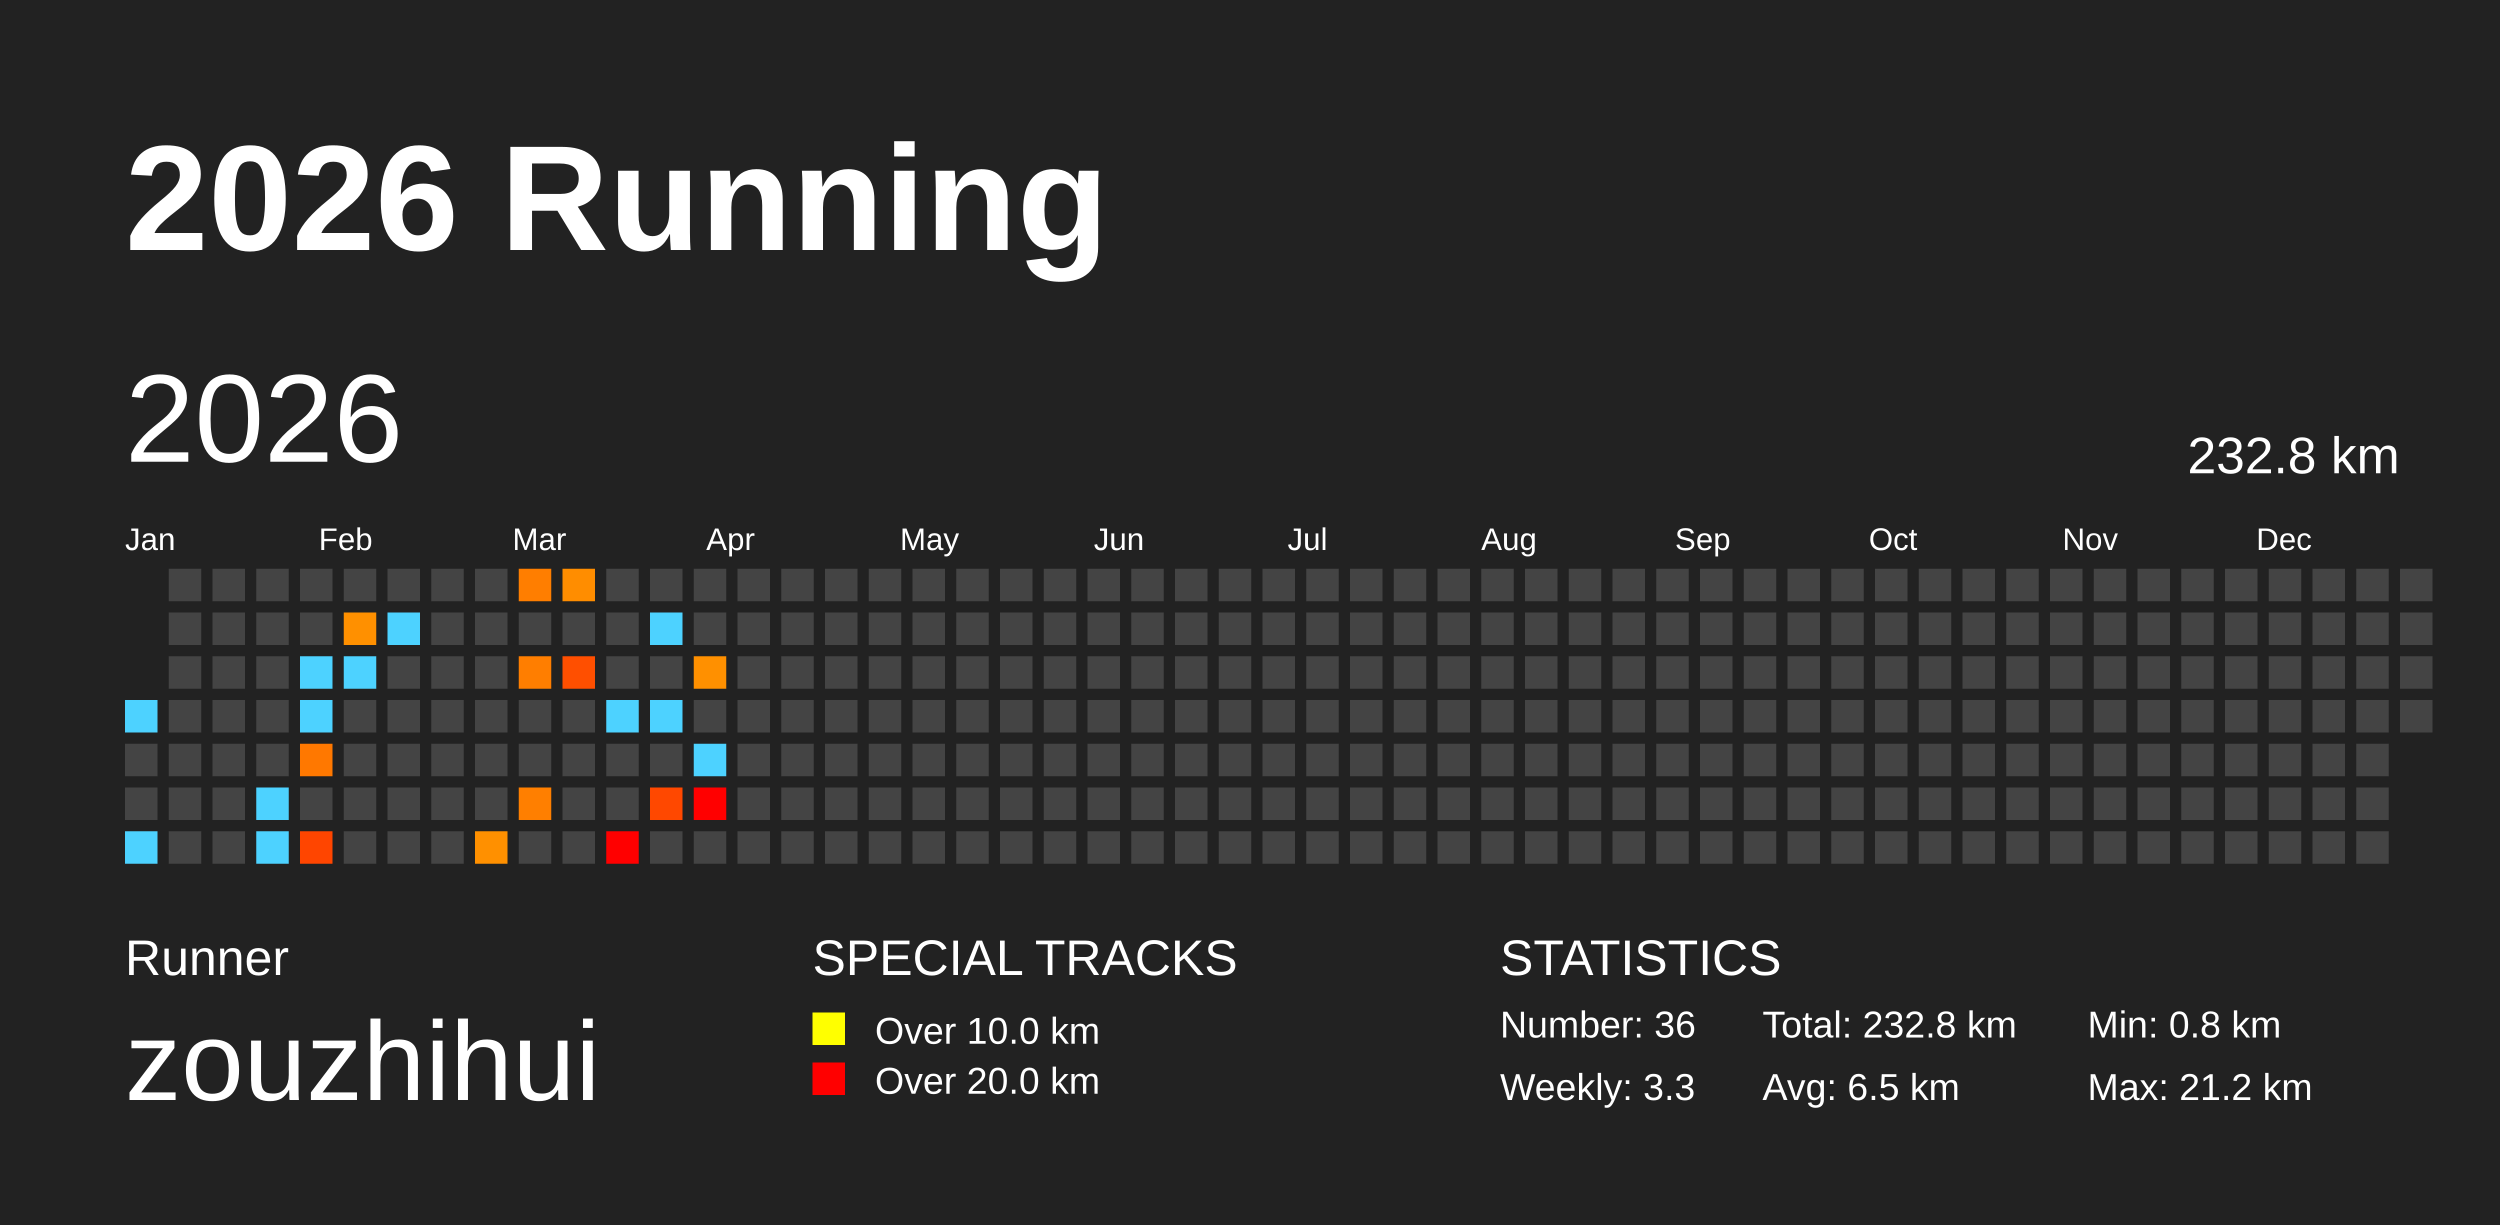
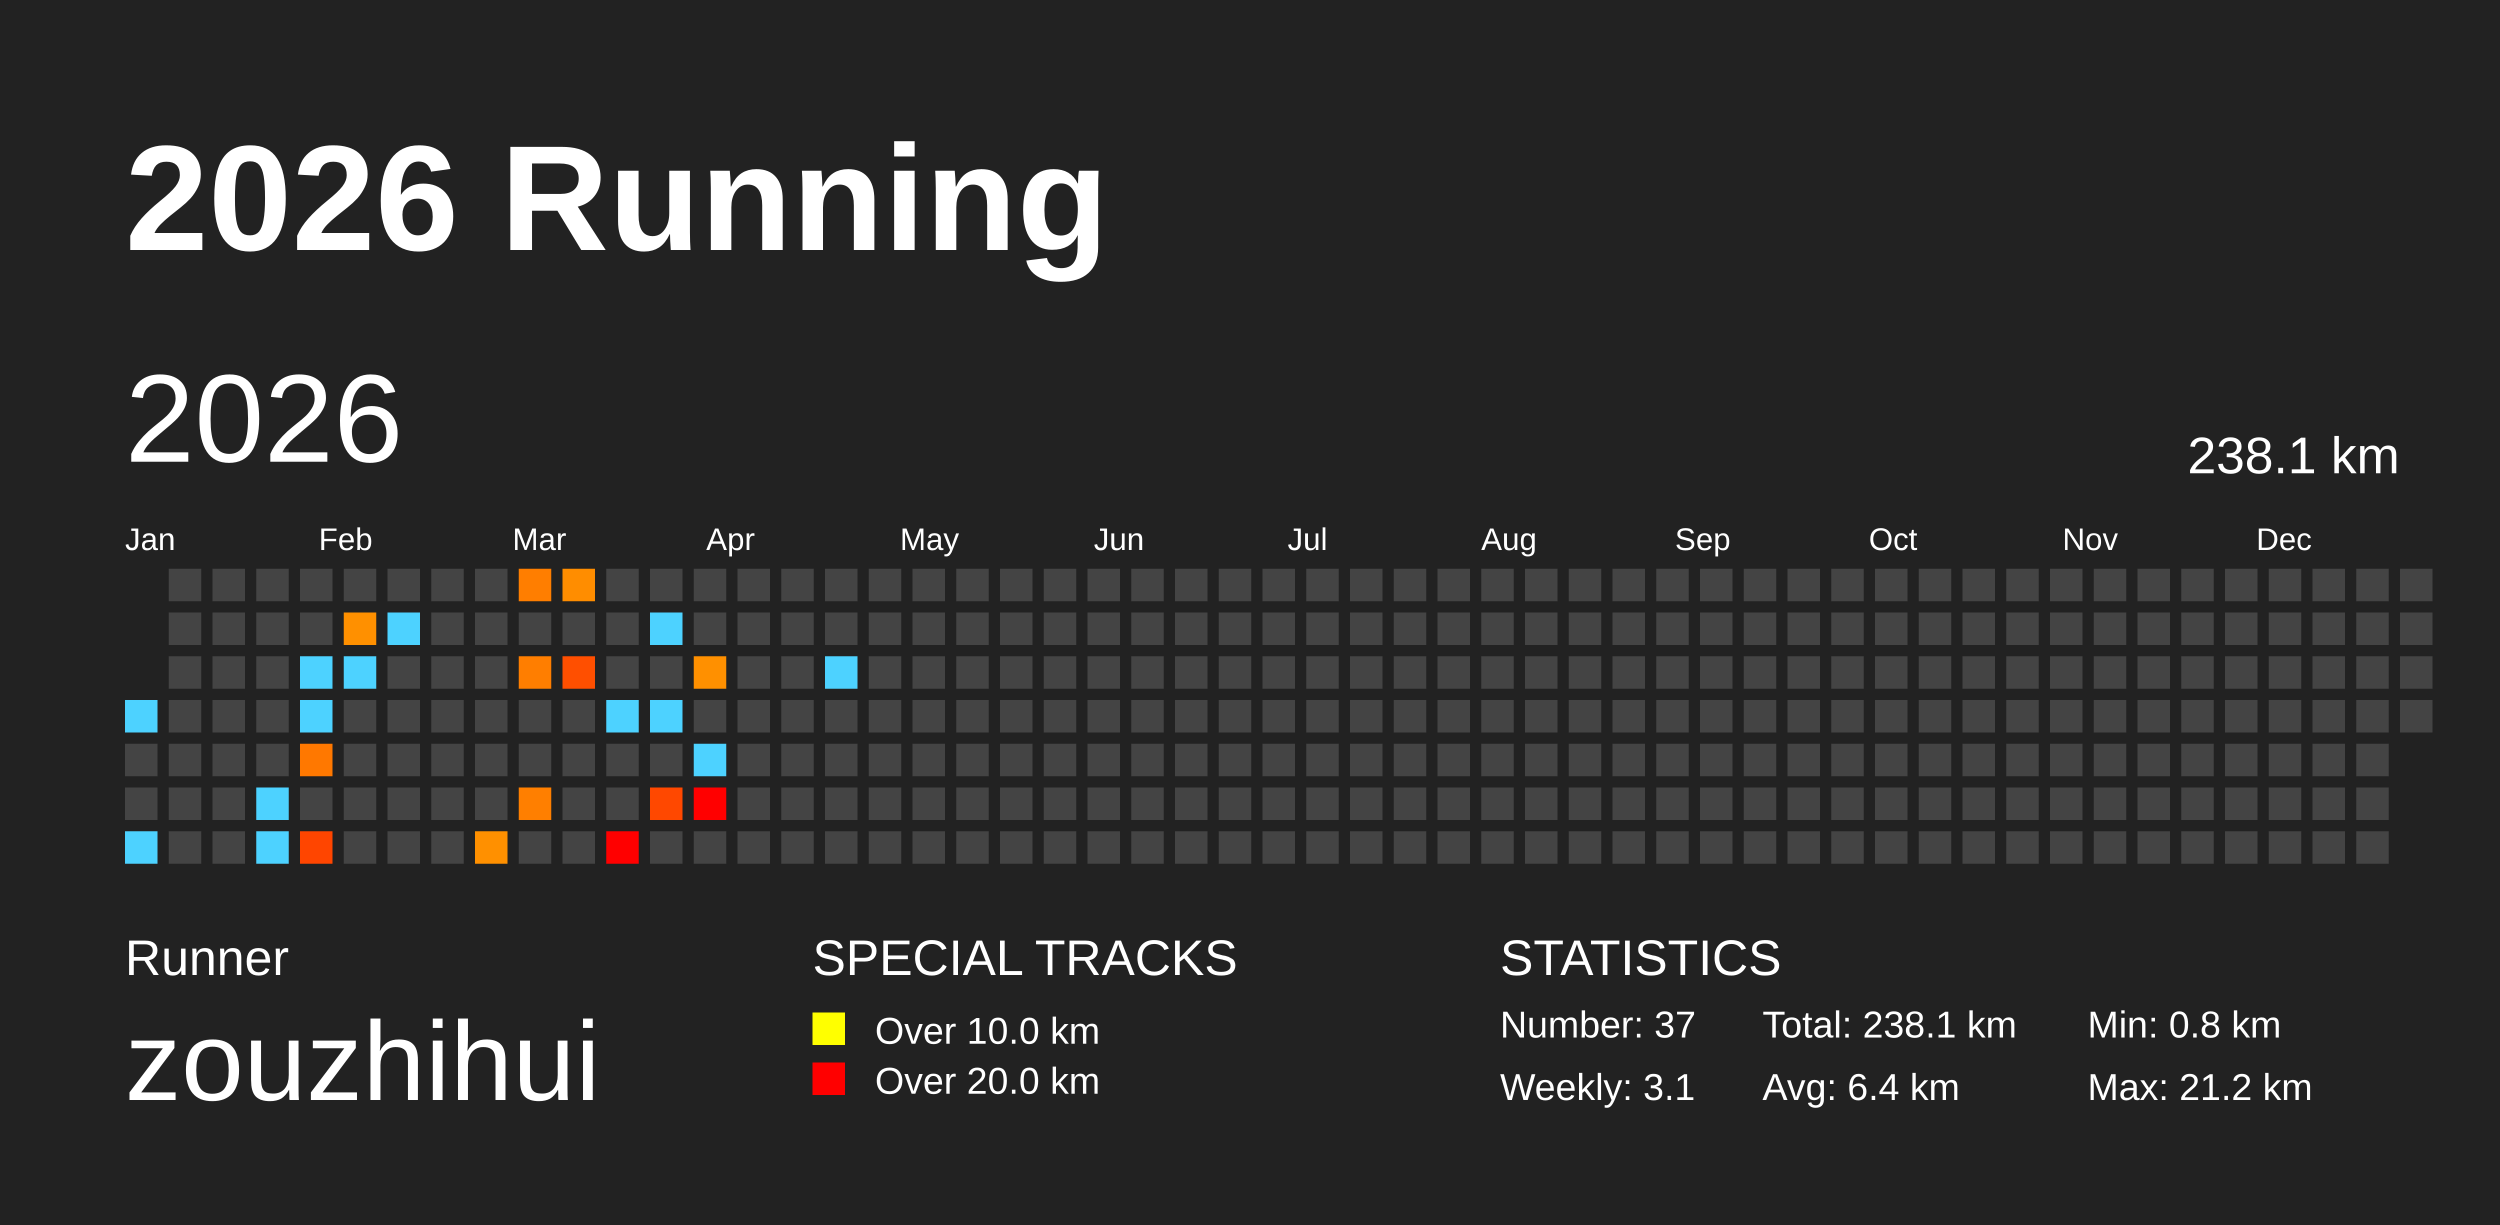
<svg xmlns="http://www.w3.org/2000/svg" baseProfile="full" height="98mm" version="1.1" viewBox="0,0,200,98" width="200mm">
  <defs />
  <rect fill="#222222" height="98" width="200" x="0" y="0" />
  <text fill="#FFFFFF" style="font-size:12px; font-family:Arial; font-weight:bold;" x="10" y="20">2026 Running</text>
  <text fill="#FFFFFF" style="font-size:4px; font-family:Arial" x="10" y="78">Runner</text>
  <text fill="#FFFFFF" style="font-size:9px; font-family:Arial" x="10" y="88">zouzhihui</text>
  <text fill="#FFFFFF" style="font-size:4px; font-family:Arial" x="65" y="78">SPECIAL TRACKS</text>
  <rect fill="yellow" height="2.6" width="2.6" x="65" y="81" />
  <text fill="#FFFFFF" style="font-size:3px; font-family:Arial" x="70" y="83.5">Over 10.0 km</text>
  <rect fill="red" height="2.6" width="2.6" x="65" y="85" />
  <text fill="#FFFFFF" style="font-size:3px; font-family:Arial" x="70" y="87.5">Over 20.0 km</text>
  <text fill="#FFFFFF" style="font-size:4px; font-family:Arial" x="120" y="78">STATISTICS</text>
-   <text fill="#FFFFFF" style="font-size:3px; font-family:Arial" x="120" y="83">Number: 36</text>
-   <text fill="#FFFFFF" style="font-size:3px; font-family:Arial" x="120" y="88">Weekly: 3.3</text>
-   <text fill="#FFFFFF" style="font-size:3px; font-family:Arial" x="141" y="83">Total: 232.8 km</text>
-   <text fill="#FFFFFF" style="font-size:3px; font-family:Arial" x="141" y="88">Avg: 6.5 km</text>
+   <text fill="#FFFFFF" style="font-size:3px; font-family:Arial" x="120" y="83">Number: 37</text>
+   <text fill="#FFFFFF" style="font-size:3px; font-family:Arial" x="120" y="88">Weekly: 3.1</text>
+   <text fill="#FFFFFF" style="font-size:3px; font-family:Arial" x="141" y="83">Total: 238.1 km</text>
+   <text fill="#FFFFFF" style="font-size:3px; font-family:Arial" x="141" y="88">Avg: 6.4 km</text>
  <text fill="#FFFFFF" style="font-size:3px; font-family:Arial" x="167" y="83">Min: 0.8 km</text>
  <text fill="#FFFFFF" style="font-size:3px; font-family:Arial" x="167" y="88">Max: 21.2 km</text>
  <text dominant-baseline="hanging" fill="#FFFFFF" style="font-size:10.0px; font-family:Arial;" x="10" y="30">2026</text>
-   <text dominant-baseline="hanging" fill="#FFFFFF" style="font-size:4.125px; font-family:Arial;" x="175" y="35">232.8 km</text>
+   <text dominant-baseline="hanging" fill="#FFFFFF" style="font-size:4.125px; font-family:Arial;" x="175" y="35">238.1 km</text>
  <text fill="#FFFFFF" style="font-size:2.5px; font-family:Arial" x="10.0" y="44">Jan</text>
  <text fill="#FFFFFF" style="font-size:2.5px; font-family:Arial" x="25.5" y="44">Feb</text>
  <text fill="#FFFFFF" style="font-size:2.5px; font-family:Arial" x="41.0" y="44">Mar</text>
  <text fill="#FFFFFF" style="font-size:2.5px; font-family:Arial" x="56.5" y="44">Apr</text>
  <text fill="#FFFFFF" style="font-size:2.5px; font-family:Arial" x="72.0" y="44">May</text>
  <text fill="#FFFFFF" style="font-size:2.5px; font-family:Arial" x="87.5" y="44">Jun</text>
  <text fill="#FFFFFF" style="font-size:2.5px; font-family:Arial" x="103.0" y="44">Jul</text>
  <text fill="#FFFFFF" style="font-size:2.5px; font-family:Arial" x="118.5" y="44">Aug</text>
  <text fill="#FFFFFF" style="font-size:2.5px; font-family:Arial" x="134.0" y="44">Sep</text>
  <text fill="#FFFFFF" style="font-size:2.5px; font-family:Arial" x="149.5" y="44">Oct</text>
  <text fill="#FFFFFF" style="font-size:2.5px; font-family:Arial" x="165.0" y="44">Nov</text>
  <text fill="#FFFFFF" style="font-size:2.5px; font-family:Arial" x="180.5" y="44">Dec</text>
  <rect fill="#4dd2ff" height="2.6" width="2.6" x="10.0" y="56.0" />
  <rect fill="#444444" height="2.6" width="2.6" x="10.0" y="59.5" />
  <rect fill="#444444" height="2.6" width="2.6" x="10.0" y="63.0" />
  <rect fill="#4dd2ff" height="2.6" width="2.6" x="10.0" y="66.5" />
  <rect fill="#444444" height="2.6" width="2.6" x="13.5" y="45.5" />
  <rect fill="#444444" height="2.6" width="2.6" x="13.5" y="49.0" />
  <rect fill="#444444" height="2.6" width="2.6" x="13.5" y="52.5" />
  <rect fill="#444444" height="2.6" width="2.6" x="13.5" y="56.0" />
  <rect fill="#444444" height="2.6" width="2.6" x="13.5" y="59.5" />
  <rect fill="#444444" height="2.6" width="2.6" x="13.5" y="63.0" />
  <rect fill="#444444" height="2.6" width="2.6" x="13.5" y="66.5" />
  <rect fill="#444444" height="2.6" width="2.6" x="17.0" y="45.5" />
  <rect fill="#444444" height="2.6" width="2.6" x="17.0" y="49.0" />
  <rect fill="#444444" height="2.6" width="2.6" x="17.0" y="52.5" />
  <rect fill="#444444" height="2.6" width="2.6" x="17.0" y="56.0" />
  <rect fill="#444444" height="2.6" width="2.6" x="17.0" y="59.5" />
  <rect fill="#444444" height="2.6" width="2.6" x="17.0" y="63.0" />
  <rect fill="#444444" height="2.6" width="2.6" x="17.0" y="66.5" />
  <rect fill="#444444" height="2.6" width="2.6" x="20.5" y="45.5" />
  <rect fill="#444444" height="2.6" width="2.6" x="20.5" y="49.0" />
  <rect fill="#444444" height="2.6" width="2.6" x="20.5" y="52.5" />
  <rect fill="#444444" height="2.6" width="2.6" x="20.5" y="56.0" />
  <rect fill="#444444" height="2.6" width="2.6" x="20.5" y="59.5" />
  <rect fill="#4dd2ff" height="2.6" width="2.6" x="20.5" y="63.0" />
  <rect fill="#4dd2ff" height="2.6" width="2.6" x="20.5" y="66.5" />
  <rect fill="#444444" height="2.6" width="2.6" x="24.0" y="45.5" />
  <rect fill="#444444" height="2.6" width="2.6" x="24.0" y="49.0" />
  <rect fill="#4dd2ff" height="2.6" width="2.6" x="24.0" y="52.5" />
  <rect fill="#4dd2ff" height="2.6" width="2.6" x="24.0" y="56.0" />
  <rect fill="#ff7800" height="2.6" width="2.6" x="24.0" y="59.5" />
  <rect fill="#444444" height="2.6" width="2.6" x="24.0" y="63.0" />
  <rect fill="#ff4500" height="2.6" width="2.6" x="24.0" y="66.5" />
  <rect fill="#444444" height="2.6" width="2.6" x="27.5" y="45.5" />
  <rect fill="#ff9000" height="2.6" width="2.6" x="27.5" y="49.0" />
  <rect fill="#4dd2ff" height="2.6" width="2.6" x="27.5" y="52.5" />
  <rect fill="#444444" height="2.6" width="2.6" x="27.5" y="56.0" />
  <rect fill="#444444" height="2.6" width="2.6" x="27.5" y="59.5" />
  <rect fill="#444444" height="2.6" width="2.6" x="27.5" y="63.0" />
  <rect fill="#444444" height="2.6" width="2.6" x="27.5" y="66.5" />
  <rect fill="#444444" height="2.6" width="2.6" x="31.0" y="45.5" />
  <rect fill="#4dd2ff" height="2.6" width="2.6" x="31.0" y="49.0" />
  <rect fill="#444444" height="2.6" width="2.6" x="31.0" y="52.5" />
  <rect fill="#444444" height="2.6" width="2.6" x="31.0" y="56.0" />
  <rect fill="#444444" height="2.6" width="2.6" x="31.0" y="59.5" />
  <rect fill="#444444" height="2.6" width="2.6" x="31.0" y="63.0" />
  <rect fill="#444444" height="2.6" width="2.6" x="31.0" y="66.5" />
  <rect fill="#444444" height="2.6" width="2.6" x="34.5" y="45.5" />
  <rect fill="#444444" height="2.6" width="2.6" x="34.5" y="49.0" />
  <rect fill="#444444" height="2.6" width="2.6" x="34.5" y="52.5" />
  <rect fill="#444444" height="2.6" width="2.6" x="34.5" y="56.0" />
  <rect fill="#444444" height="2.6" width="2.6" x="34.5" y="59.5" />
  <rect fill="#444444" height="2.6" width="2.6" x="34.5" y="63.0" />
  <rect fill="#444444" height="2.6" width="2.6" x="34.5" y="66.5" />
  <rect fill="#444444" height="2.6" width="2.6" x="38.0" y="45.5" />
  <rect fill="#444444" height="2.6" width="2.6" x="38.0" y="49.0" />
  <rect fill="#444444" height="2.6" width="2.6" x="38.0" y="52.5" />
  <rect fill="#444444" height="2.6" width="2.6" x="38.0" y="56.0" />
  <rect fill="#444444" height="2.6" width="2.6" x="38.0" y="59.5" />
  <rect fill="#444444" height="2.6" width="2.6" x="38.0" y="63.0" />
  <rect fill="#ff9000" height="2.6" width="2.6" x="38.0" y="66.5" />
  <rect fill="#ff7e00" height="2.6" width="2.6" x="41.5" y="45.5" />
  <rect fill="#444444" height="2.6" width="2.6" x="41.5" y="49.0" />
  <rect fill="#ff7e00" height="2.6" width="2.6" x="41.5" y="52.5" />
  <rect fill="#444444" height="2.6" width="2.6" x="41.5" y="56.0" />
  <rect fill="#444444" height="2.6" width="2.6" x="41.5" y="59.5" />
  <rect fill="#ff7f00" height="2.6" width="2.6" x="41.5" y="63.0" />
  <rect fill="#444444" height="2.6" width="2.6" x="41.5" y="66.5" />
  <rect fill="#ff8d00" height="2.6" width="2.6" x="45.0" y="45.5" />
  <rect fill="#444444" height="2.6" width="2.6" x="45.0" y="49.0" />
  <rect fill="#ff4f00" height="2.6" width="2.6" x="45.0" y="52.5" />
  <rect fill="#444444" height="2.6" width="2.6" x="45.0" y="56.0" />
  <rect fill="#444444" height="2.6" width="2.6" x="45.0" y="59.5" />
  <rect fill="#444444" height="2.6" width="2.6" x="45.0" y="63.0" />
  <rect fill="#444444" height="2.6" width="2.6" x="45.0" y="66.5" />
  <rect fill="#444444" height="2.6" width="2.6" x="48.5" y="45.5" />
  <rect fill="#444444" height="2.6" width="2.6" x="48.5" y="49.0" />
  <rect fill="#444444" height="2.6" width="2.6" x="48.5" y="52.5" />
  <rect fill="#4dd2ff" height="2.6" width="2.6" x="48.5" y="56.0" />
  <rect fill="#444444" height="2.6" width="2.6" x="48.5" y="59.5" />
  <rect fill="#444444" height="2.6" width="2.6" x="48.5" y="63.0" />
  <rect fill="red" height="2.6" width="2.6" x="48.5" y="66.5" />
  <rect fill="#444444" height="2.6" width="2.6" x="52.0" y="45.5" />
  <rect fill="#4dd2ff" height="2.6" width="2.6" x="52.0" y="49.0" />
  <rect fill="#444444" height="2.6" width="2.6" x="52.0" y="52.5" />
  <rect fill="#4dd2ff" height="2.6" width="2.6" x="52.0" y="56.0" />
  <rect fill="#444444" height="2.6" width="2.6" x="52.0" y="59.5" />
  <rect fill="#ff4800" height="2.6" width="2.6" x="52.0" y="63.0" />
  <rect fill="#444444" height="2.6" width="2.6" x="52.0" y="66.5" />
  <rect fill="#444444" height="2.6" width="2.6" x="55.5" y="45.5" />
  <rect fill="#444444" height="2.6" width="2.6" x="55.5" y="49.0" />
  <rect fill="#ff9000" height="2.6" width="2.6" x="55.5" y="52.5" />
  <rect fill="#444444" height="2.6" width="2.6" x="55.5" y="56.0" />
  <rect fill="#4dd2ff" height="2.6" width="2.6" x="55.5" y="59.5" />
  <rect fill="red" height="2.6" width="2.6" x="55.5" y="63.0" />
  <rect fill="#444444" height="2.6" width="2.6" x="55.5" y="66.5" />
  <rect fill="#444444" height="2.6" width="2.6" x="59.0" y="45.5" />
  <rect fill="#444444" height="2.6" width="2.6" x="59.0" y="49.0" />
  <rect fill="#444444" height="2.6" width="2.6" x="59.0" y="52.5" />
  <rect fill="#444444" height="2.6" width="2.6" x="59.0" y="56.0" />
  <rect fill="#444444" height="2.6" width="2.6" x="59.0" y="59.5" />
  <rect fill="#444444" height="2.6" width="2.6" x="59.0" y="63.0" />
  <rect fill="#444444" height="2.6" width="2.6" x="59.0" y="66.5" />
  <rect fill="#444444" height="2.6" width="2.6" x="62.5" y="45.5" />
  <rect fill="#444444" height="2.6" width="2.6" x="62.5" y="49.0" />
  <rect fill="#444444" height="2.6" width="2.6" x="62.5" y="52.5" />
  <rect fill="#444444" height="2.6" width="2.6" x="62.5" y="56.0" />
  <rect fill="#444444" height="2.6" width="2.6" x="62.5" y="59.5" />
  <rect fill="#444444" height="2.6" width="2.6" x="62.5" y="63.0" />
  <rect fill="#444444" height="2.6" width="2.6" x="62.5" y="66.5" />
  <rect fill="#444444" height="2.6" width="2.6" x="66.0" y="45.5" />
  <rect fill="#444444" height="2.6" width="2.6" x="66.0" y="49.0" />
-   <rect fill="#444444" height="2.6" width="2.6" x="66.0" y="52.5" />
+   <rect fill="#4dd2ff" height="2.6" width="2.6" x="66.0" y="52.5" />
  <rect fill="#444444" height="2.6" width="2.6" x="66.0" y="56.0" />
  <rect fill="#444444" height="2.6" width="2.6" x="66.0" y="59.5" />
  <rect fill="#444444" height="2.6" width="2.6" x="66.0" y="63.0" />
  <rect fill="#444444" height="2.6" width="2.6" x="66.0" y="66.5" />
  <rect fill="#444444" height="2.6" width="2.6" x="69.5" y="45.5" />
  <rect fill="#444444" height="2.6" width="2.6" x="69.5" y="49.0" />
  <rect fill="#444444" height="2.6" width="2.6" x="69.5" y="52.5" />
  <rect fill="#444444" height="2.6" width="2.6" x="69.5" y="56.0" />
  <rect fill="#444444" height="2.6" width="2.6" x="69.5" y="59.5" />
  <rect fill="#444444" height="2.6" width="2.6" x="69.5" y="63.0" />
  <rect fill="#444444" height="2.6" width="2.6" x="69.5" y="66.5" />
  <rect fill="#444444" height="2.6" width="2.6" x="73.0" y="45.5" />
  <rect fill="#444444" height="2.6" width="2.6" x="73.0" y="49.0" />
  <rect fill="#444444" height="2.6" width="2.6" x="73.0" y="52.5" />
  <rect fill="#444444" height="2.6" width="2.6" x="73.0" y="56.0" />
  <rect fill="#444444" height="2.6" width="2.6" x="73.0" y="59.5" />
  <rect fill="#444444" height="2.6" width="2.6" x="73.0" y="63.0" />
  <rect fill="#444444" height="2.6" width="2.6" x="73.0" y="66.5" />
  <rect fill="#444444" height="2.6" width="2.6" x="76.5" y="45.5" />
  <rect fill="#444444" height="2.6" width="2.6" x="76.5" y="49.0" />
  <rect fill="#444444" height="2.6" width="2.6" x="76.5" y="52.5" />
  <rect fill="#444444" height="2.6" width="2.6" x="76.5" y="56.0" />
  <rect fill="#444444" height="2.6" width="2.6" x="76.5" y="59.5" />
  <rect fill="#444444" height="2.6" width="2.6" x="76.5" y="63.0" />
  <rect fill="#444444" height="2.6" width="2.6" x="76.5" y="66.5" />
  <rect fill="#444444" height="2.6" width="2.6" x="80.0" y="45.5" />
  <rect fill="#444444" height="2.6" width="2.6" x="80.0" y="49.0" />
  <rect fill="#444444" height="2.6" width="2.6" x="80.0" y="52.5" />
  <rect fill="#444444" height="2.6" width="2.6" x="80.0" y="56.0" />
  <rect fill="#444444" height="2.6" width="2.6" x="80.0" y="59.5" />
  <rect fill="#444444" height="2.6" width="2.6" x="80.0" y="63.0" />
  <rect fill="#444444" height="2.6" width="2.6" x="80.0" y="66.5" />
  <rect fill="#444444" height="2.6" width="2.6" x="83.5" y="45.5" />
  <rect fill="#444444" height="2.6" width="2.6" x="83.5" y="49.0" />
  <rect fill="#444444" height="2.6" width="2.6" x="83.5" y="52.5" />
  <rect fill="#444444" height="2.6" width="2.6" x="83.5" y="56.0" />
  <rect fill="#444444" height="2.6" width="2.6" x="83.5" y="59.5" />
  <rect fill="#444444" height="2.6" width="2.6" x="83.5" y="63.0" />
  <rect fill="#444444" height="2.6" width="2.6" x="83.5" y="66.5" />
  <rect fill="#444444" height="2.6" width="2.6" x="87.0" y="45.5" />
  <rect fill="#444444" height="2.6" width="2.6" x="87.0" y="49.0" />
  <rect fill="#444444" height="2.6" width="2.6" x="87.0" y="52.5" />
  <rect fill="#444444" height="2.6" width="2.6" x="87.0" y="56.0" />
  <rect fill="#444444" height="2.6" width="2.6" x="87.0" y="59.5" />
  <rect fill="#444444" height="2.6" width="2.6" x="87.0" y="63.0" />
  <rect fill="#444444" height="2.6" width="2.6" x="87.0" y="66.5" />
  <rect fill="#444444" height="2.6" width="2.6" x="90.5" y="45.5" />
  <rect fill="#444444" height="2.6" width="2.6" x="90.5" y="49.0" />
  <rect fill="#444444" height="2.6" width="2.6" x="90.5" y="52.5" />
  <rect fill="#444444" height="2.6" width="2.6" x="90.5" y="56.0" />
  <rect fill="#444444" height="2.6" width="2.6" x="90.5" y="59.5" />
  <rect fill="#444444" height="2.6" width="2.6" x="90.5" y="63.0" />
  <rect fill="#444444" height="2.6" width="2.6" x="90.5" y="66.5" />
  <rect fill="#444444" height="2.6" width="2.6" x="94.0" y="45.5" />
  <rect fill="#444444" height="2.6" width="2.6" x="94.0" y="49.0" />
  <rect fill="#444444" height="2.6" width="2.6" x="94.0" y="52.5" />
  <rect fill="#444444" height="2.6" width="2.6" x="94.0" y="56.0" />
  <rect fill="#444444" height="2.6" width="2.6" x="94.0" y="59.5" />
  <rect fill="#444444" height="2.6" width="2.6" x="94.0" y="63.0" />
  <rect fill="#444444" height="2.6" width="2.6" x="94.0" y="66.5" />
  <rect fill="#444444" height="2.6" width="2.6" x="97.5" y="45.5" />
  <rect fill="#444444" height="2.6" width="2.6" x="97.5" y="49.0" />
  <rect fill="#444444" height="2.6" width="2.6" x="97.5" y="52.5" />
  <rect fill="#444444" height="2.6" width="2.6" x="97.5" y="56.0" />
  <rect fill="#444444" height="2.6" width="2.6" x="97.5" y="59.5" />
  <rect fill="#444444" height="2.6" width="2.6" x="97.5" y="63.0" />
  <rect fill="#444444" height="2.6" width="2.6" x="97.5" y="66.5" />
  <rect fill="#444444" height="2.6" width="2.6" x="101.0" y="45.5" />
  <rect fill="#444444" height="2.6" width="2.6" x="101.0" y="49.0" />
  <rect fill="#444444" height="2.6" width="2.6" x="101.0" y="52.5" />
  <rect fill="#444444" height="2.6" width="2.6" x="101.0" y="56.0" />
  <rect fill="#444444" height="2.6" width="2.6" x="101.0" y="59.5" />
  <rect fill="#444444" height="2.6" width="2.6" x="101.0" y="63.0" />
  <rect fill="#444444" height="2.6" width="2.6" x="101.0" y="66.5" />
  <rect fill="#444444" height="2.6" width="2.6" x="104.5" y="45.5" />
  <rect fill="#444444" height="2.6" width="2.6" x="104.5" y="49.0" />
  <rect fill="#444444" height="2.6" width="2.6" x="104.5" y="52.5" />
  <rect fill="#444444" height="2.6" width="2.6" x="104.5" y="56.0" />
  <rect fill="#444444" height="2.6" width="2.6" x="104.5" y="59.5" />
  <rect fill="#444444" height="2.6" width="2.6" x="104.5" y="63.0" />
  <rect fill="#444444" height="2.6" width="2.6" x="104.5" y="66.5" />
  <rect fill="#444444" height="2.6" width="2.6" x="108.0" y="45.5" />
  <rect fill="#444444" height="2.6" width="2.6" x="108.0" y="49.0" />
  <rect fill="#444444" height="2.6" width="2.6" x="108.0" y="52.5" />
  <rect fill="#444444" height="2.6" width="2.6" x="108.0" y="56.0" />
  <rect fill="#444444" height="2.6" width="2.6" x="108.0" y="59.5" />
  <rect fill="#444444" height="2.6" width="2.6" x="108.0" y="63.0" />
  <rect fill="#444444" height="2.6" width="2.6" x="108.0" y="66.5" />
  <rect fill="#444444" height="2.6" width="2.6" x="111.5" y="45.5" />
  <rect fill="#444444" height="2.6" width="2.6" x="111.5" y="49.0" />
  <rect fill="#444444" height="2.6" width="2.6" x="111.5" y="52.5" />
  <rect fill="#444444" height="2.6" width="2.6" x="111.5" y="56.0" />
  <rect fill="#444444" height="2.6" width="2.6" x="111.5" y="59.5" />
  <rect fill="#444444" height="2.6" width="2.6" x="111.5" y="63.0" />
  <rect fill="#444444" height="2.6" width="2.6" x="111.5" y="66.5" />
  <rect fill="#444444" height="2.6" width="2.6" x="115.0" y="45.5" />
  <rect fill="#444444" height="2.6" width="2.6" x="115.0" y="49.0" />
  <rect fill="#444444" height="2.6" width="2.6" x="115.0" y="52.5" />
  <rect fill="#444444" height="2.6" width="2.6" x="115.0" y="56.0" />
  <rect fill="#444444" height="2.6" width="2.6" x="115.0" y="59.5" />
  <rect fill="#444444" height="2.6" width="2.6" x="115.0" y="63.0" />
  <rect fill="#444444" height="2.6" width="2.6" x="115.0" y="66.5" />
  <rect fill="#444444" height="2.6" width="2.6" x="118.5" y="45.5" />
  <rect fill="#444444" height="2.6" width="2.6" x="118.5" y="49.0" />
  <rect fill="#444444" height="2.6" width="2.6" x="118.5" y="52.5" />
  <rect fill="#444444" height="2.6" width="2.6" x="118.5" y="56.0" />
  <rect fill="#444444" height="2.6" width="2.6" x="118.5" y="59.5" />
  <rect fill="#444444" height="2.6" width="2.6" x="118.5" y="63.0" />
  <rect fill="#444444" height="2.6" width="2.6" x="118.5" y="66.5" />
  <rect fill="#444444" height="2.6" width="2.6" x="122.0" y="45.5" />
  <rect fill="#444444" height="2.6" width="2.6" x="122.0" y="49.0" />
  <rect fill="#444444" height="2.6" width="2.6" x="122.0" y="52.5" />
  <rect fill="#444444" height="2.6" width="2.6" x="122.0" y="56.0" />
  <rect fill="#444444" height="2.6" width="2.6" x="122.0" y="59.5" />
  <rect fill="#444444" height="2.6" width="2.6" x="122.0" y="63.0" />
  <rect fill="#444444" height="2.6" width="2.6" x="122.0" y="66.5" />
  <rect fill="#444444" height="2.6" width="2.6" x="125.5" y="45.5" />
  <rect fill="#444444" height="2.6" width="2.6" x="125.5" y="49.0" />
  <rect fill="#444444" height="2.6" width="2.6" x="125.5" y="52.5" />
  <rect fill="#444444" height="2.6" width="2.6" x="125.5" y="56.0" />
  <rect fill="#444444" height="2.6" width="2.6" x="125.5" y="59.5" />
  <rect fill="#444444" height="2.6" width="2.6" x="125.5" y="63.0" />
  <rect fill="#444444" height="2.6" width="2.6" x="125.5" y="66.5" />
  <rect fill="#444444" height="2.6" width="2.6" x="129.0" y="45.5" />
  <rect fill="#444444" height="2.6" width="2.6" x="129.0" y="49.0" />
  <rect fill="#444444" height="2.6" width="2.6" x="129.0" y="52.5" />
  <rect fill="#444444" height="2.6" width="2.6" x="129.0" y="56.0" />
  <rect fill="#444444" height="2.6" width="2.6" x="129.0" y="59.5" />
  <rect fill="#444444" height="2.6" width="2.6" x="129.0" y="63.0" />
  <rect fill="#444444" height="2.6" width="2.6" x="129.0" y="66.5" />
  <rect fill="#444444" height="2.6" width="2.6" x="132.5" y="45.5" />
  <rect fill="#444444" height="2.6" width="2.6" x="132.5" y="49.0" />
  <rect fill="#444444" height="2.6" width="2.6" x="132.5" y="52.5" />
  <rect fill="#444444" height="2.6" width="2.6" x="132.5" y="56.0" />
  <rect fill="#444444" height="2.6" width="2.6" x="132.5" y="59.5" />
  <rect fill="#444444" height="2.6" width="2.6" x="132.5" y="63.0" />
  <rect fill="#444444" height="2.6" width="2.6" x="132.5" y="66.5" />
  <rect fill="#444444" height="2.6" width="2.6" x="136.0" y="45.5" />
  <rect fill="#444444" height="2.6" width="2.6" x="136.0" y="49.0" />
  <rect fill="#444444" height="2.6" width="2.6" x="136.0" y="52.5" />
  <rect fill="#444444" height="2.6" width="2.6" x="136.0" y="56.0" />
  <rect fill="#444444" height="2.6" width="2.6" x="136.0" y="59.5" />
  <rect fill="#444444" height="2.6" width="2.6" x="136.0" y="63.0" />
  <rect fill="#444444" height="2.6" width="2.6" x="136.0" y="66.5" />
  <rect fill="#444444" height="2.6" width="2.6" x="139.5" y="45.5" />
  <rect fill="#444444" height="2.6" width="2.6" x="139.5" y="49.0" />
  <rect fill="#444444" height="2.6" width="2.6" x="139.5" y="52.5" />
  <rect fill="#444444" height="2.6" width="2.6" x="139.5" y="56.0" />
  <rect fill="#444444" height="2.6" width="2.6" x="139.5" y="59.5" />
  <rect fill="#444444" height="2.6" width="2.6" x="139.5" y="63.0" />
  <rect fill="#444444" height="2.6" width="2.6" x="139.5" y="66.5" />
  <rect fill="#444444" height="2.6" width="2.6" x="143.0" y="45.5" />
  <rect fill="#444444" height="2.6" width="2.6" x="143.0" y="49.0" />
  <rect fill="#444444" height="2.6" width="2.6" x="143.0" y="52.5" />
  <rect fill="#444444" height="2.6" width="2.6" x="143.0" y="56.0" />
  <rect fill="#444444" height="2.6" width="2.6" x="143.0" y="59.5" />
  <rect fill="#444444" height="2.6" width="2.6" x="143.0" y="63.0" />
  <rect fill="#444444" height="2.6" width="2.6" x="143.0" y="66.5" />
  <rect fill="#444444" height="2.6" width="2.6" x="146.5" y="45.5" />
  <rect fill="#444444" height="2.6" width="2.6" x="146.5" y="49.0" />
  <rect fill="#444444" height="2.6" width="2.6" x="146.5" y="52.5" />
  <rect fill="#444444" height="2.6" width="2.6" x="146.5" y="56.0" />
  <rect fill="#444444" height="2.6" width="2.6" x="146.5" y="59.5" />
  <rect fill="#444444" height="2.6" width="2.6" x="146.5" y="63.0" />
  <rect fill="#444444" height="2.6" width="2.6" x="146.5" y="66.5" />
  <rect fill="#444444" height="2.6" width="2.6" x="150.0" y="45.5" />
  <rect fill="#444444" height="2.6" width="2.6" x="150.0" y="49.0" />
  <rect fill="#444444" height="2.6" width="2.6" x="150.0" y="52.5" />
  <rect fill="#444444" height="2.6" width="2.6" x="150.0" y="56.0" />
  <rect fill="#444444" height="2.6" width="2.6" x="150.0" y="59.5" />
  <rect fill="#444444" height="2.6" width="2.6" x="150.0" y="63.0" />
  <rect fill="#444444" height="2.6" width="2.6" x="150.0" y="66.5" />
  <rect fill="#444444" height="2.6" width="2.6" x="153.5" y="45.5" />
  <rect fill="#444444" height="2.6" width="2.6" x="153.5" y="49.0" />
  <rect fill="#444444" height="2.6" width="2.6" x="153.5" y="52.5" />
  <rect fill="#444444" height="2.6" width="2.6" x="153.5" y="56.0" />
  <rect fill="#444444" height="2.6" width="2.6" x="153.5" y="59.5" />
  <rect fill="#444444" height="2.6" width="2.6" x="153.5" y="63.0" />
  <rect fill="#444444" height="2.6" width="2.6" x="153.5" y="66.5" />
  <rect fill="#444444" height="2.6" width="2.6" x="157.0" y="45.5" />
  <rect fill="#444444" height="2.6" width="2.6" x="157.0" y="49.0" />
  <rect fill="#444444" height="2.6" width="2.6" x="157.0" y="52.5" />
  <rect fill="#444444" height="2.6" width="2.6" x="157.0" y="56.0" />
  <rect fill="#444444" height="2.6" width="2.6" x="157.0" y="59.5" />
  <rect fill="#444444" height="2.6" width="2.6" x="157.0" y="63.0" />
  <rect fill="#444444" height="2.6" width="2.6" x="157.0" y="66.5" />
  <rect fill="#444444" height="2.6" width="2.6" x="160.5" y="45.5" />
  <rect fill="#444444" height="2.6" width="2.6" x="160.5" y="49.0" />
  <rect fill="#444444" height="2.6" width="2.6" x="160.5" y="52.5" />
  <rect fill="#444444" height="2.6" width="2.6" x="160.5" y="56.0" />
  <rect fill="#444444" height="2.6" width="2.6" x="160.5" y="59.5" />
  <rect fill="#444444" height="2.6" width="2.6" x="160.5" y="63.0" />
  <rect fill="#444444" height="2.6" width="2.6" x="160.5" y="66.5" />
  <rect fill="#444444" height="2.6" width="2.6" x="164.0" y="45.5" />
  <rect fill="#444444" height="2.6" width="2.6" x="164.0" y="49.0" />
  <rect fill="#444444" height="2.6" width="2.6" x="164.0" y="52.5" />
  <rect fill="#444444" height="2.6" width="2.6" x="164.0" y="56.0" />
  <rect fill="#444444" height="2.6" width="2.6" x="164.0" y="59.5" />
  <rect fill="#444444" height="2.6" width="2.6" x="164.0" y="63.0" />
  <rect fill="#444444" height="2.6" width="2.6" x="164.0" y="66.5" />
  <rect fill="#444444" height="2.6" width="2.6" x="167.5" y="45.5" />
  <rect fill="#444444" height="2.6" width="2.6" x="167.5" y="49.0" />
  <rect fill="#444444" height="2.6" width="2.6" x="167.5" y="52.5" />
  <rect fill="#444444" height="2.6" width="2.6" x="167.5" y="56.0" />
  <rect fill="#444444" height="2.6" width="2.6" x="167.5" y="59.5" />
  <rect fill="#444444" height="2.6" width="2.6" x="167.5" y="63.0" />
  <rect fill="#444444" height="2.6" width="2.6" x="167.5" y="66.5" />
  <rect fill="#444444" height="2.6" width="2.6" x="171.0" y="45.5" />
  <rect fill="#444444" height="2.6" width="2.6" x="171.0" y="49.0" />
  <rect fill="#444444" height="2.6" width="2.6" x="171.0" y="52.5" />
  <rect fill="#444444" height="2.6" width="2.6" x="171.0" y="56.0" />
  <rect fill="#444444" height="2.6" width="2.6" x="171.0" y="59.5" />
  <rect fill="#444444" height="2.6" width="2.6" x="171.0" y="63.0" />
  <rect fill="#444444" height="2.6" width="2.6" x="171.0" y="66.5" />
  <rect fill="#444444" height="2.6" width="2.6" x="174.5" y="45.5" />
  <rect fill="#444444" height="2.6" width="2.6" x="174.5" y="49.0" />
  <rect fill="#444444" height="2.6" width="2.6" x="174.5" y="52.5" />
  <rect fill="#444444" height="2.6" width="2.6" x="174.5" y="56.0" />
  <rect fill="#444444" height="2.6" width="2.6" x="174.5" y="59.5" />
  <rect fill="#444444" height="2.6" width="2.6" x="174.5" y="63.0" />
  <rect fill="#444444" height="2.6" width="2.6" x="174.5" y="66.5" />
  <rect fill="#444444" height="2.6" width="2.6" x="178.0" y="45.5" />
  <rect fill="#444444" height="2.6" width="2.6" x="178.0" y="49.0" />
  <rect fill="#444444" height="2.6" width="2.6" x="178.0" y="52.5" />
  <rect fill="#444444" height="2.6" width="2.6" x="178.0" y="56.0" />
  <rect fill="#444444" height="2.6" width="2.6" x="178.0" y="59.5" />
  <rect fill="#444444" height="2.6" width="2.6" x="178.0" y="63.0" />
  <rect fill="#444444" height="2.6" width="2.6" x="178.0" y="66.5" />
  <rect fill="#444444" height="2.6" width="2.6" x="181.5" y="45.5" />
  <rect fill="#444444" height="2.6" width="2.6" x="181.5" y="49.0" />
  <rect fill="#444444" height="2.6" width="2.6" x="181.5" y="52.5" />
  <rect fill="#444444" height="2.6" width="2.6" x="181.5" y="56.0" />
  <rect fill="#444444" height="2.6" width="2.6" x="181.5" y="59.5" />
  <rect fill="#444444" height="2.6" width="2.6" x="181.5" y="63.0" />
  <rect fill="#444444" height="2.6" width="2.6" x="181.5" y="66.5" />
  <rect fill="#444444" height="2.6" width="2.6" x="185.0" y="45.5" />
  <rect fill="#444444" height="2.6" width="2.6" x="185.0" y="49.0" />
  <rect fill="#444444" height="2.6" width="2.6" x="185.0" y="52.5" />
  <rect fill="#444444" height="2.6" width="2.6" x="185.0" y="56.0" />
  <rect fill="#444444" height="2.6" width="2.6" x="185.0" y="59.5" />
  <rect fill="#444444" height="2.6" width="2.6" x="185.0" y="63.0" />
  <rect fill="#444444" height="2.6" width="2.6" x="185.0" y="66.5" />
  <rect fill="#444444" height="2.6" width="2.6" x="188.5" y="45.5" />
  <rect fill="#444444" height="2.6" width="2.6" x="188.5" y="49.0" />
  <rect fill="#444444" height="2.6" width="2.6" x="188.5" y="52.5" />
  <rect fill="#444444" height="2.6" width="2.6" x="188.5" y="56.0" />
  <rect fill="#444444" height="2.6" width="2.6" x="188.5" y="59.5" />
  <rect fill="#444444" height="2.6" width="2.6" x="188.5" y="63.0" />
  <rect fill="#444444" height="2.6" width="2.6" x="188.5" y="66.5" />
  <rect fill="#444444" height="2.6" width="2.6" x="192.0" y="45.5" />
  <rect fill="#444444" height="2.6" width="2.6" x="192.0" y="49.0" />
  <rect fill="#444444" height="2.6" width="2.6" x="192.0" y="52.5" />
  <rect fill="#444444" height="2.6" width="2.6" x="192.0" y="56.0" />
</svg>
